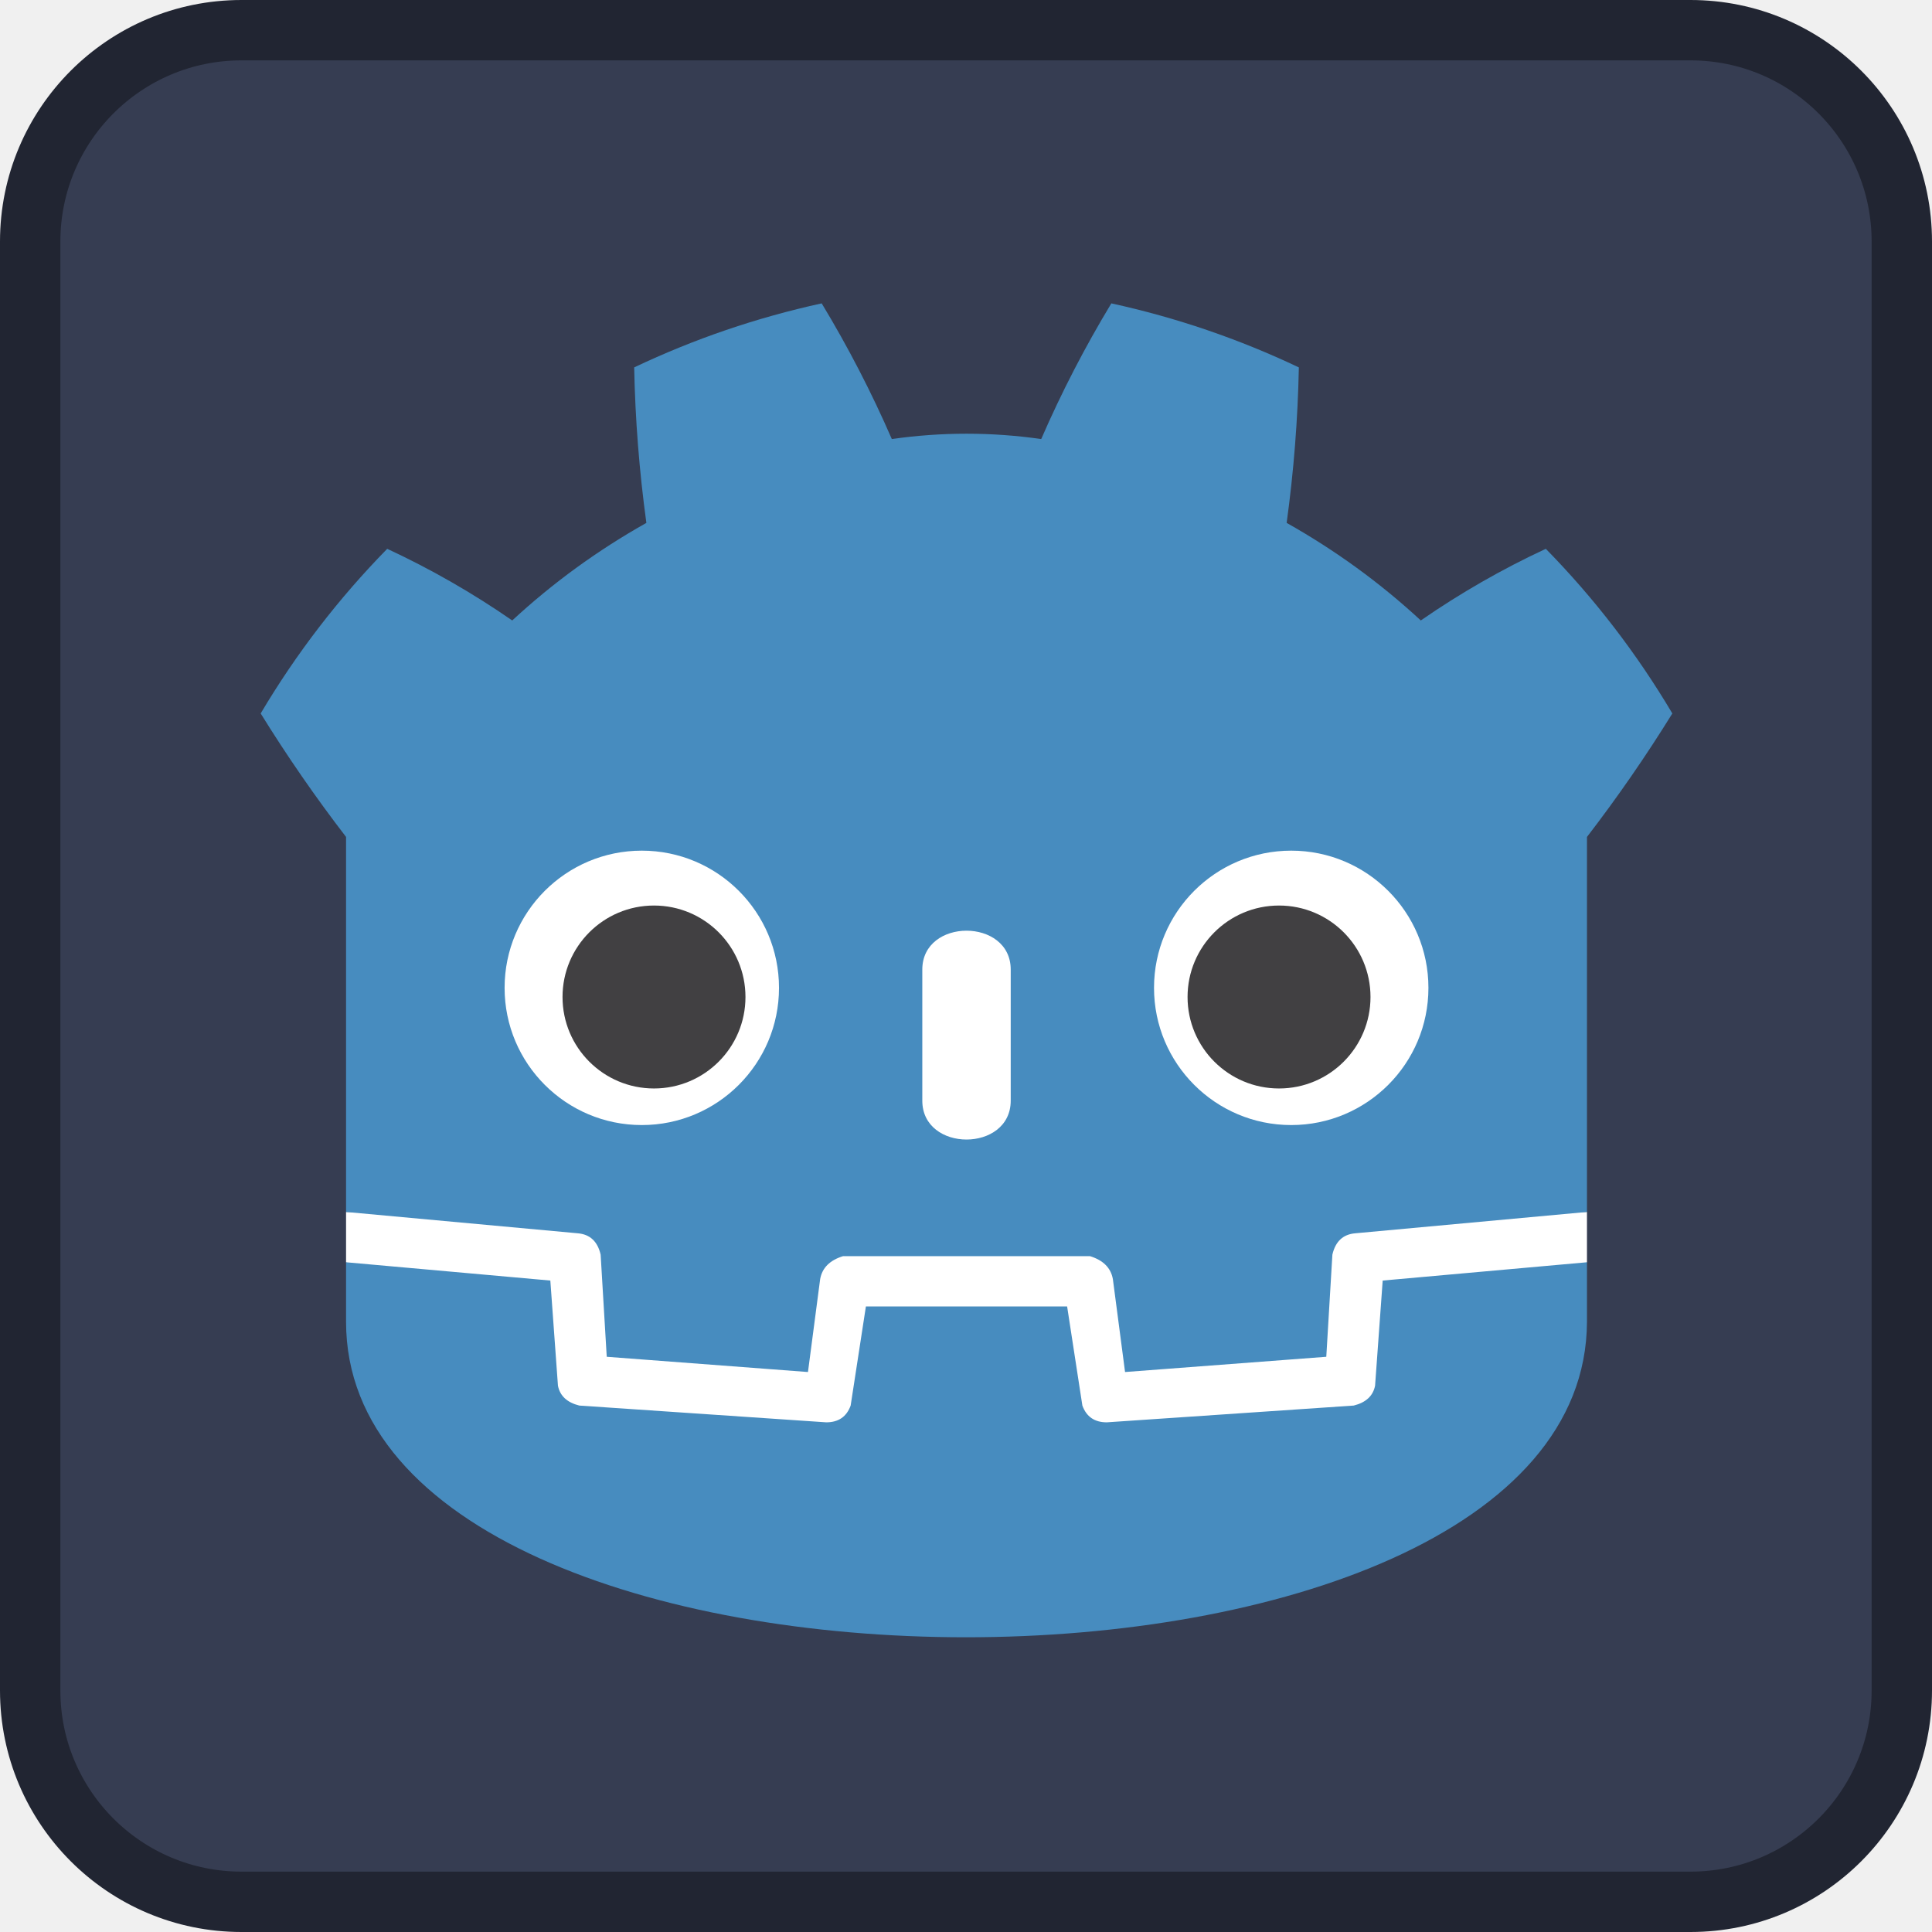
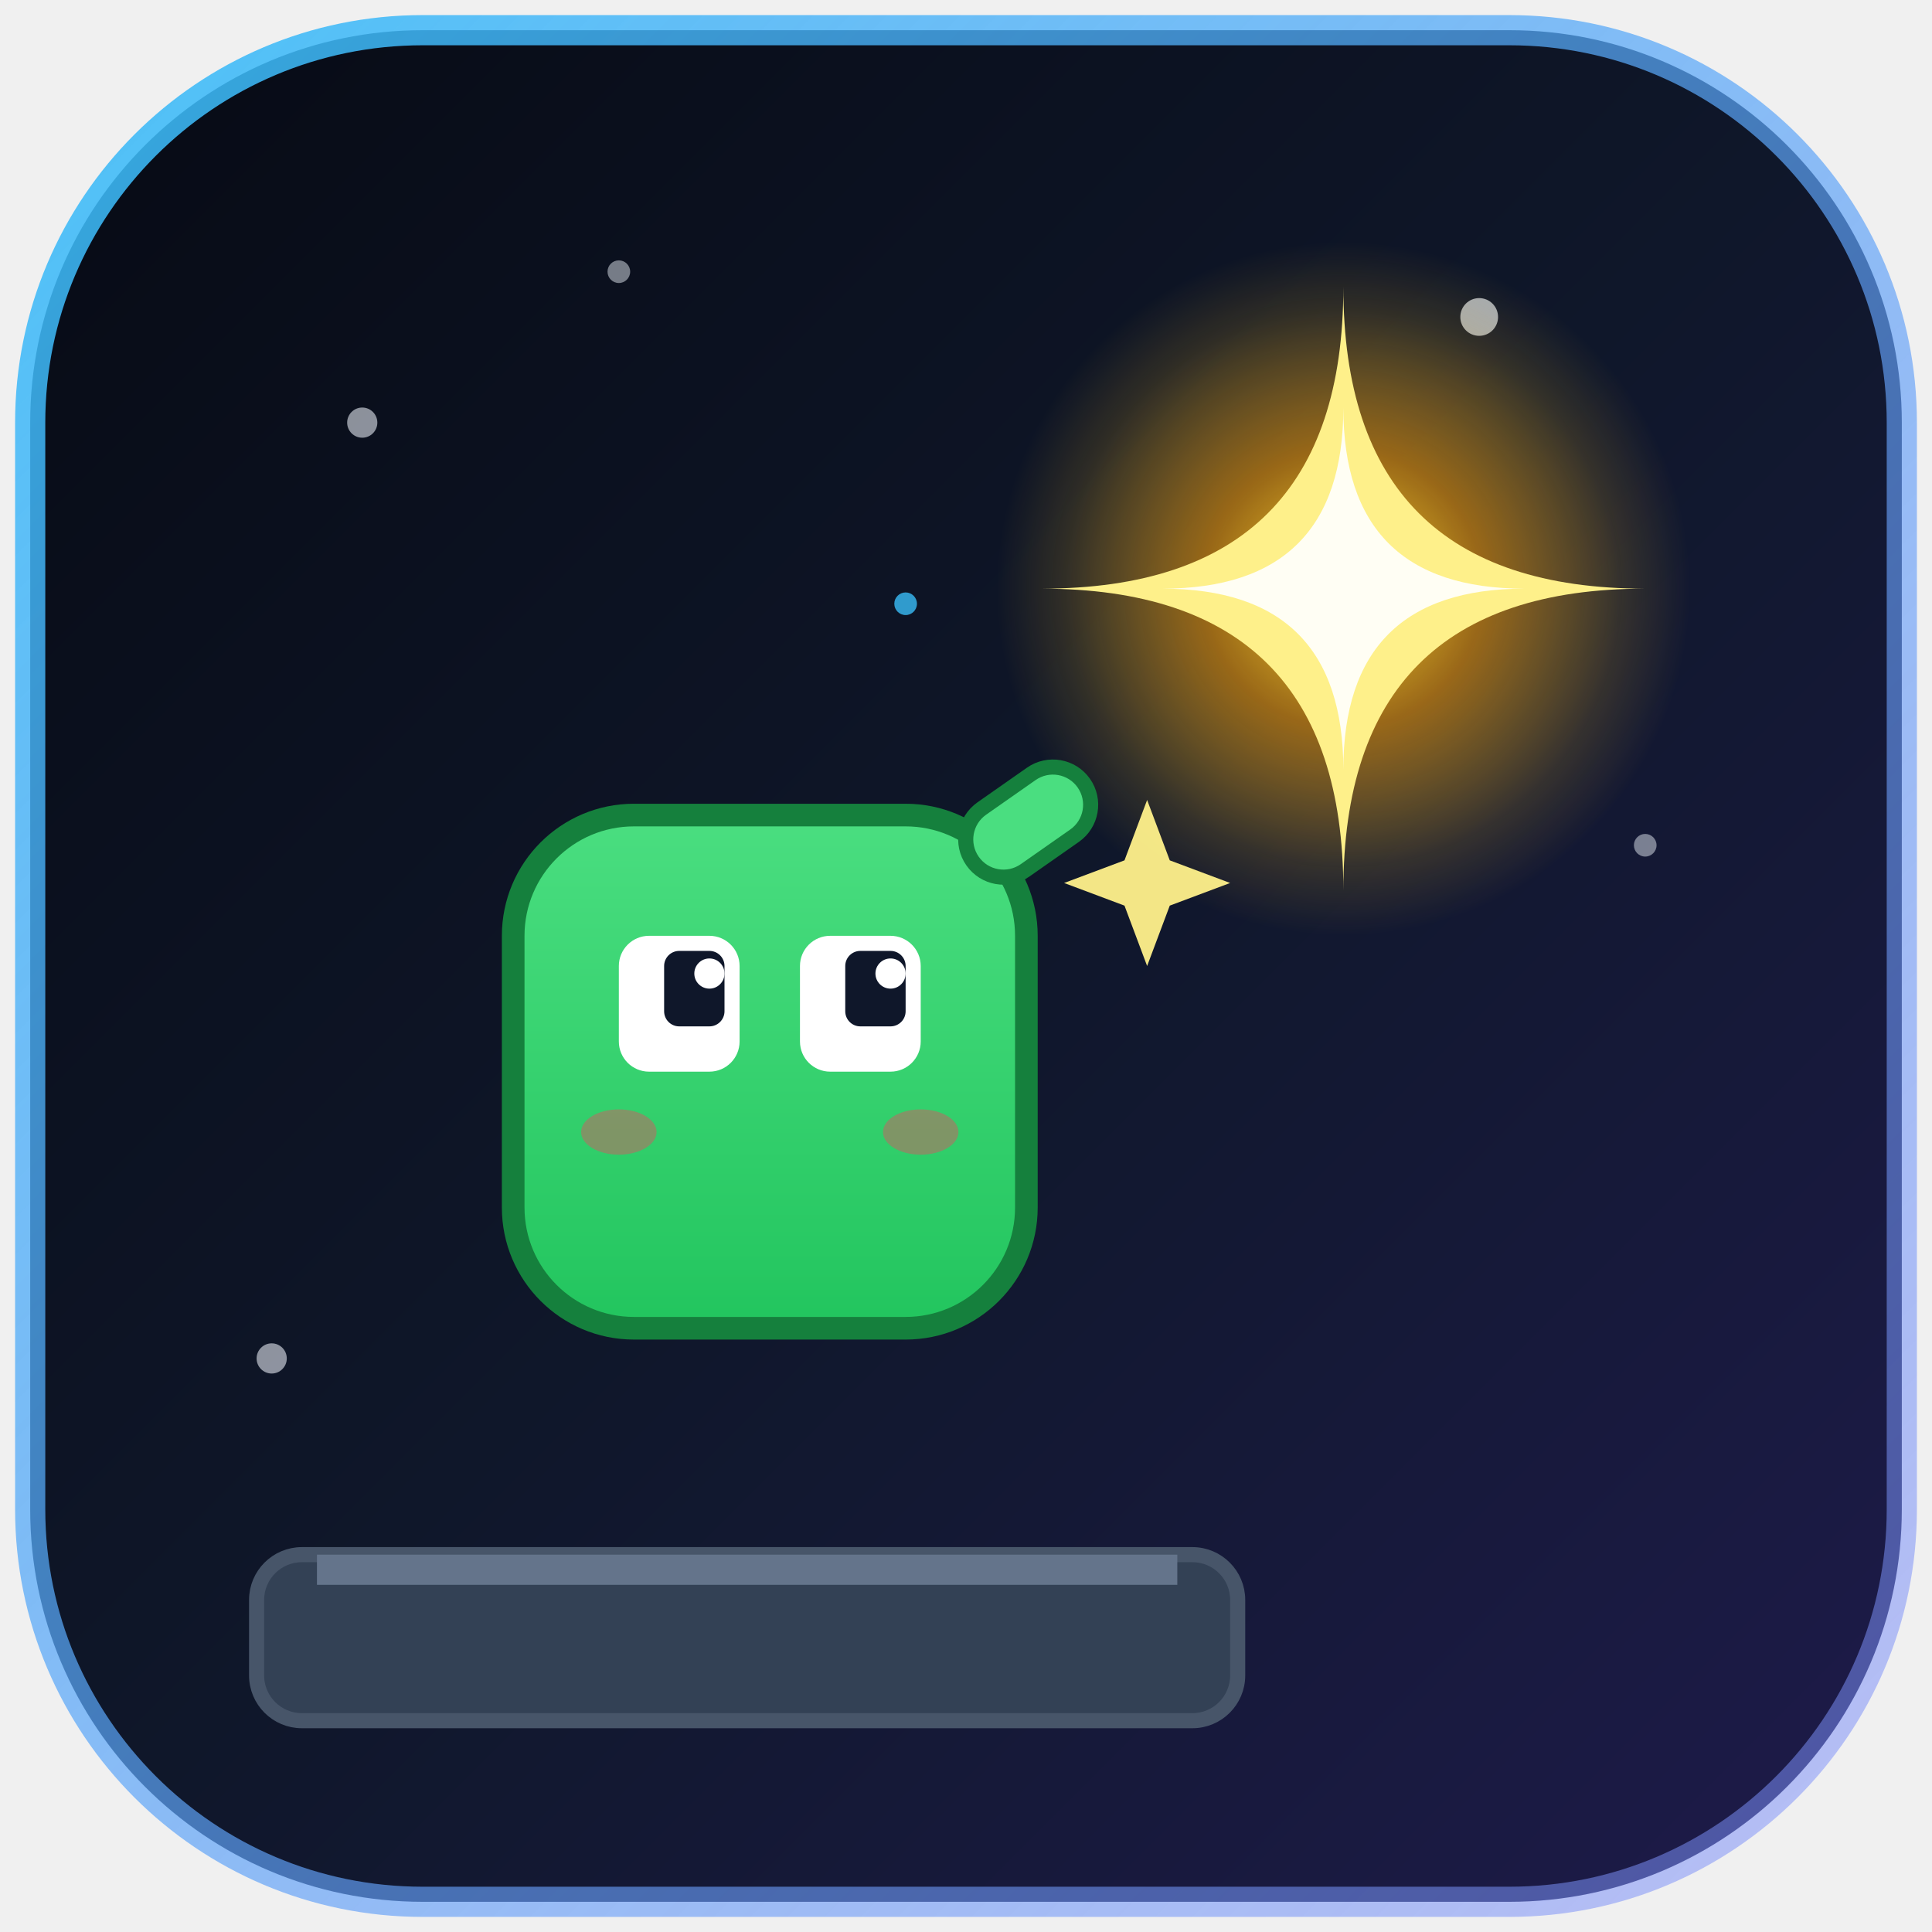
- <svg xmlns="http://www.w3.org/2000/svg" width="128" height="128">
-   <rect width="124" height="124" x="2" y="2" fill="#363d52" stroke="#212532" stroke-width="4" rx="14" />
-   <g fill="#fff" transform="translate(12.322 12.322)scale(.101)">
-     <path d="M105 673v33q407 354 814 0v-33z" />
-     <path fill="#478cbf" d="m105 673 152 14q12 1 15 14l4 67 132 10 8-61q2-11 15-15h162q13 4 15 15l8 61 132-10 4-67q3-13 15-14l152-14V427q30-39 56-81-35-59-83-108-43 20-82 47-40-37-88-64 7-51 8-102-59-28-123-42-26 43-46 89-49-7-98 0-20-46-46-89-64 14-123 42 1 51 8 102-48 27-88 64-39-27-82-47-48 49-83 108 26 42 56 81zm0 33v39c0 276 813 276 814 0v-39l-134 12-5 69q-2 10-14 13l-162 11q-12 0-16-11l-10-65H446l-10 65q-4 11-16 11l-162-11q-12-3-14-13l-5-69z" />
-     <path d="M483 600c0 34 58 34 58 0v-86c0-34-58-34-58 0z" />
-     <circle cx="725" cy="526" r="90" />
-     <circle cx="299" cy="526" r="90" />
+ <svg xmlns="http://www.w3.org/2000/svg" width="256" height="256" viewBox="0 0 256 256">
+   <defs>
+     <linearGradient id="bgGrad" x1="0%" y1="0%" x2="100%" y2="100%">
+       <stop offset="0%" stop-color="#070a14" />
+       <stop offset="50%" stop-color="#0f172a" />
+       <stop offset="100%" stop-color="#1e1b4b" />
+     </linearGradient>
+     <radialGradient id="starGlow" cx="50%" cy="50%" r="50%">
+       <stop offset="0%" stop-color="#ffeb3b" stop-opacity="1" />
+       <stop offset="40%" stop-color="#f59e0b" stop-opacity="0.6" />
+       <stop offset="80%" stop-color="#fbbf24" stop-opacity="0.15" />
+       <stop offset="100%" stop-color="#fbbf24" stop-opacity="0" />
+     </radialGradient>
+     <linearGradient id="alienGrad" x1="0%" y1="0%" x2="0%" y2="100%">
+       <stop offset="0%" stop-color="#4ade80" />
+       <stop offset="100%" stop-color="#22c55e" />
+     </linearGradient>
+     <linearGradient id="borderGrad" x1="0%" y1="0%" x2="100%" y2="100%">
+       <stop offset="0%" stop-color="#38bdf8" stop-opacity="0.9" />
+       <stop offset="100%" stop-color="#818cf8" stop-opacity="0.5" />
+     </linearGradient>
+   </defs>
+   <rect width="248" height="248" x="4" y="4" rx="52" fill="url(#bgGrad)" stroke="url(#borderGrad)" stroke-width="4" />
+   <circle cx="48" cy="56" r="2" fill="#e2e8f0" opacity="0.6" />
+   <circle cx="196" cy="42" r="2.5" fill="#e2e8f0" opacity="0.7" />
+   <circle cx="218" cy="112" r="1.5" fill="#e2e8f0" opacity="0.5" />
+   <circle cx="36" cy="180" r="2" fill="#e2e8f0" opacity="0.6" />
+   <circle cx="82" cy="36" r="1.5" fill="#e2e8f0" opacity="0.5" />
+   <circle cx="120" cy="80" r="1.5" fill="#38bdf8" opacity="0.8" />
+   <circle cx="178" cy="78" r="46" fill="url(#starGlow)" />
+   <path d="M 178,38 Q 178,78 218,78 Q 178,78 178,118 Q 178,78 138,78 Q 178,78 178,38 Z" fill="#fef08a" />
+   <path d="M 178,54 Q 178,78 202,78 Q 178,78 178,102 Q 178,78 154,78 Q 178,78 178,54 Z" fill="#ffffff" opacity="0.9" />
+   <rect x="34" y="206" width="130" height="22" rx="6" fill="#334155" stroke="#475569" stroke-width="2" />
+   <rect x="42" y="206" width="114" height="4" fill="#64748b" />
+   <g transform="translate(68, 108)">
+     <rect x="0" y="0" width="68" height="68" rx="16" fill="url(#alienGrad)" stroke="#15803d" stroke-width="3" />
+     <rect x="14" y="16" width="16" height="18" rx="4" fill="#ffffff" />
+     <rect x="38" y="16" width="16" height="18" rx="4" fill="#ffffff" />
+     <rect x="20" y="18" width="8" height="10" rx="2" fill="#0f172a" />
+     <rect x="44" y="18" width="8" height="10" rx="2" fill="#0f172a" />
+     <circle cx="26" cy="21" r="2" fill="#ffffff" />
+     <circle cx="50" cy="21" r="2" fill="#ffffff" />
+     <rect x="58" y="2" width="18" height="10" rx="5" transform="rotate(-35 58 2)" fill="#4ade80" stroke="#15803d" stroke-width="2" />
+     <ellipse cx="14" cy="42" rx="5" ry="3" fill="#f43f5e" opacity="0.4" />
+     <ellipse cx="54" cy="42" rx="5" ry="3" fill="#f43f5e" opacity="0.4" />
  </g>
-   <g fill="#414042" transform="translate(12.322 12.322)scale(.101)">
-     <circle cx="307" cy="532" r="60" />
-     <circle cx="717" cy="532" r="60" />
-   </g>
+   <polygon points="152,106 155,114 163,117 155,120 152,128 149,120 141,117 149,114" fill="#fef08a" opacity="0.95" />
</svg>
